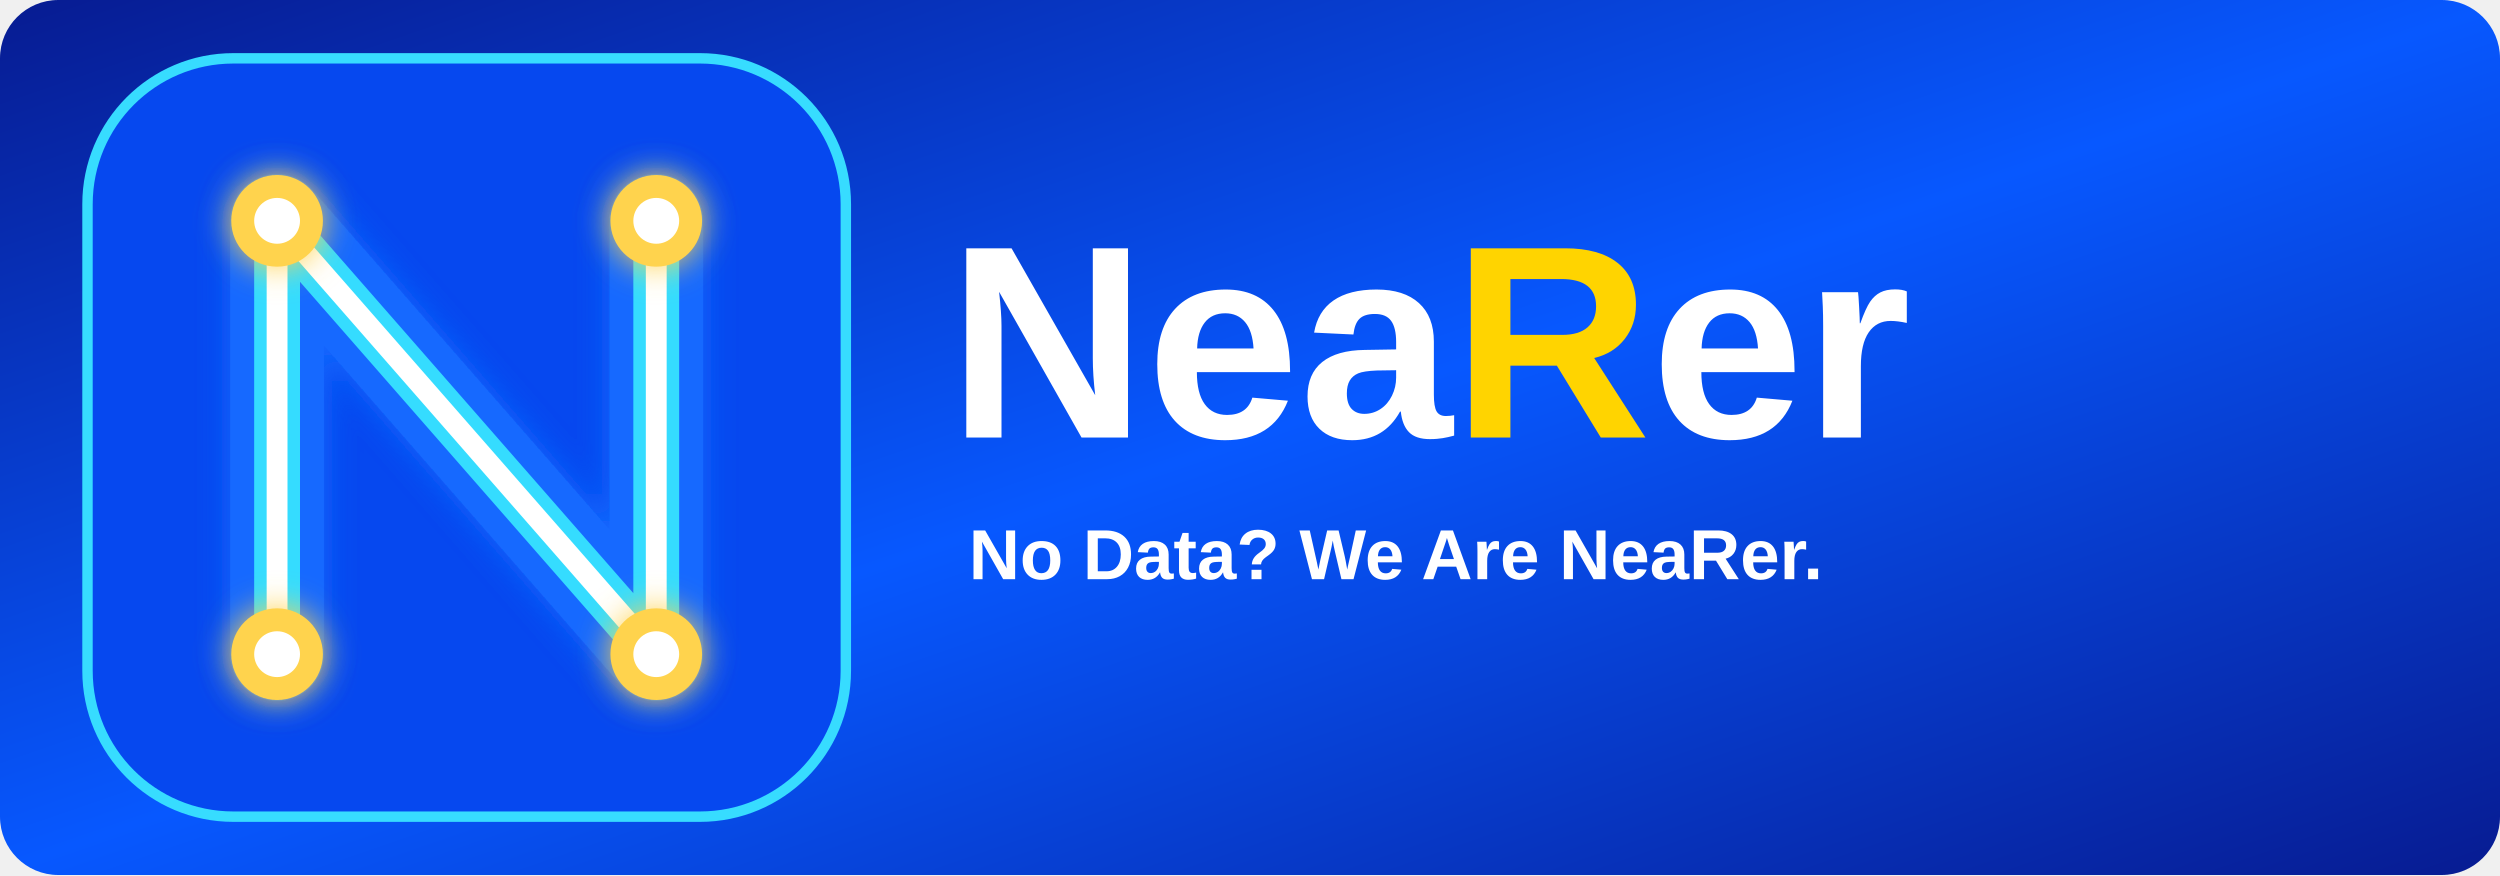
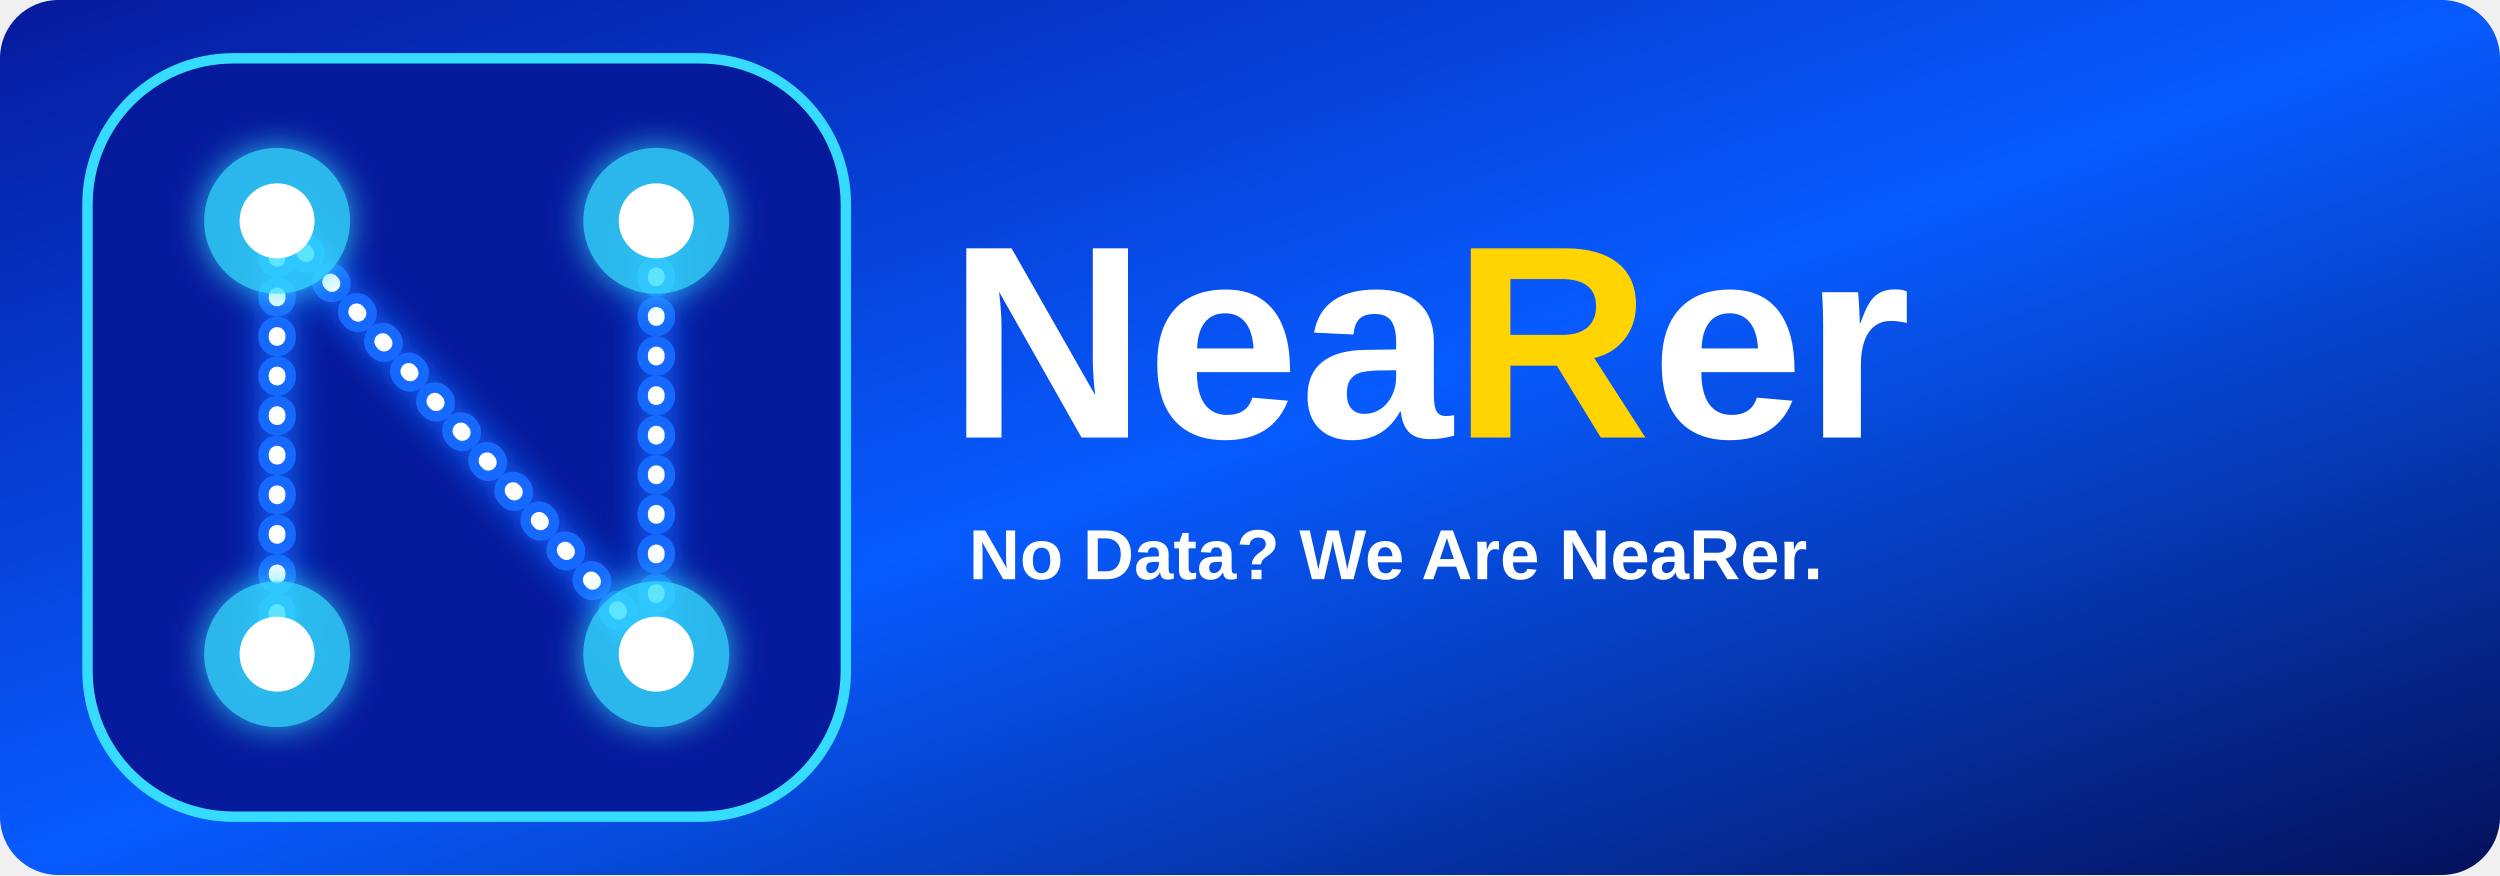
<svg xmlns="http://www.w3.org/2000/svg" viewBox="0 0 1200 420" role="img" aria-labelledby="title desc">
  <defs>
    <linearGradient id="blue" x1="0" y1="0" x2="1" y2="1">
-       <stop stop-color="#071b91" />
-       <stop offset=".5" stop-color="#0758ff" />
-       <stop offset="1" stop-color="#071b91" />
+       <stop stop-color="#061a9c" />
+       <stop offset=".5" stop-color="#075bff" />
+       <stop offset="1" stop-color="#04105a" />
    </linearGradient>
-     <filter id="glow" x="-80%" y="-80%" width="260%" height="260%">
-       <feGaussianBlur stdDeviation="8" result="blur" />
+     <filter id="glow" x="-100%" y="-100%" width="300%" height="300%">
+       <feGaussianBlur stdDeviation="8" result="b" />
      <feMerge>
-         <feMergeNode in="blur" />
+         <feMergeNode in="b" />
        <feMergeNode in="SourceGraphic" />
      </feMerge>
    </filter>
  </defs>
  <rect width="1200" height="420" rx="28" fill="url(#blue)" />
  <g transform="translate(42 28)">
-     <rect width="364" height="364" rx="70" fill="#0648ef" stroke="#37dcff" stroke-width="5" />
-     <path d="M91 286 V78 L273 286 V78" fill="none" stroke="#1769ff" stroke-width="45" stroke-linecap="round" stroke-linejoin="round" filter="url(#glow)" />
-     <path d="M91 286 V78 L273 286 V78" fill="none" stroke="#35dcff" stroke-width="22" stroke-linecap="round" stroke-linejoin="round" />
-     <path d="M91 286 V78 L273 286 V78" fill="none" stroke="#fff" stroke-width="10" stroke-linecap="round" stroke-linejoin="round" />
-     <g fill="#ffd34e" filter="url(#glow)">
-       <circle cx="91" cy="286" r="22" />
-       <circle cx="91" cy="78" r="22" />
-       <circle cx="273" cy="286" r="22" />
-       <circle cx="273" cy="78" r="22" />
+     <rect width="364" height="364" rx="70" fill="#061a9c" stroke="#35dcff" stroke-width="5" />
+     <path d="M91 286 V78 L273 286 V78" fill="none" stroke="#1769ff" stroke-width="18" stroke-linecap="round" stroke-linejoin="round" stroke-dasharray="1 18" filter="url(#glow)" />
+     <path d="M91 286 V78 L273 286 V78" fill="none" stroke="#fff" stroke-width="8" stroke-linecap="round" stroke-linejoin="round" stroke-dasharray="1 18" />
+     <g filter="url(#glow)" fill="#35dfff" opacity=".8">
+       <circle cx="91" cy="286" r="35" />
+       <circle cx="91" cy="78" r="35" />
+       <circle cx="273" cy="286" r="35" />
+       <circle cx="273" cy="78" r="35" />
    </g>
    <g fill="#fff">
-       <circle cx="91" cy="286" r="11" />
-       <circle cx="91" cy="78" r="11" />
-       <circle cx="273" cy="286" r="11" />
-       <circle cx="273" cy="78" r="11" />
+       <circle cx="91" cy="286" r="18" />
+       <circle cx="91" cy="78" r="18" />
+       <circle cx="273" cy="286" r="18" />
+       <circle cx="273" cy="78" r="18" />
    </g>
  </g>
  <text x="455" y="210" font-family="Arial,Helvetica,sans-serif" font-size="132" font-weight="700" fill="#fff">Nea<tspan fill="#ffd400">R</tspan>er</text>
  <text x="465" y="278" font-family="Arial,Helvetica,sans-serif" font-size="34" font-weight="600" fill="#fff">No Data? We Are NeaRer.</text>
</svg>
